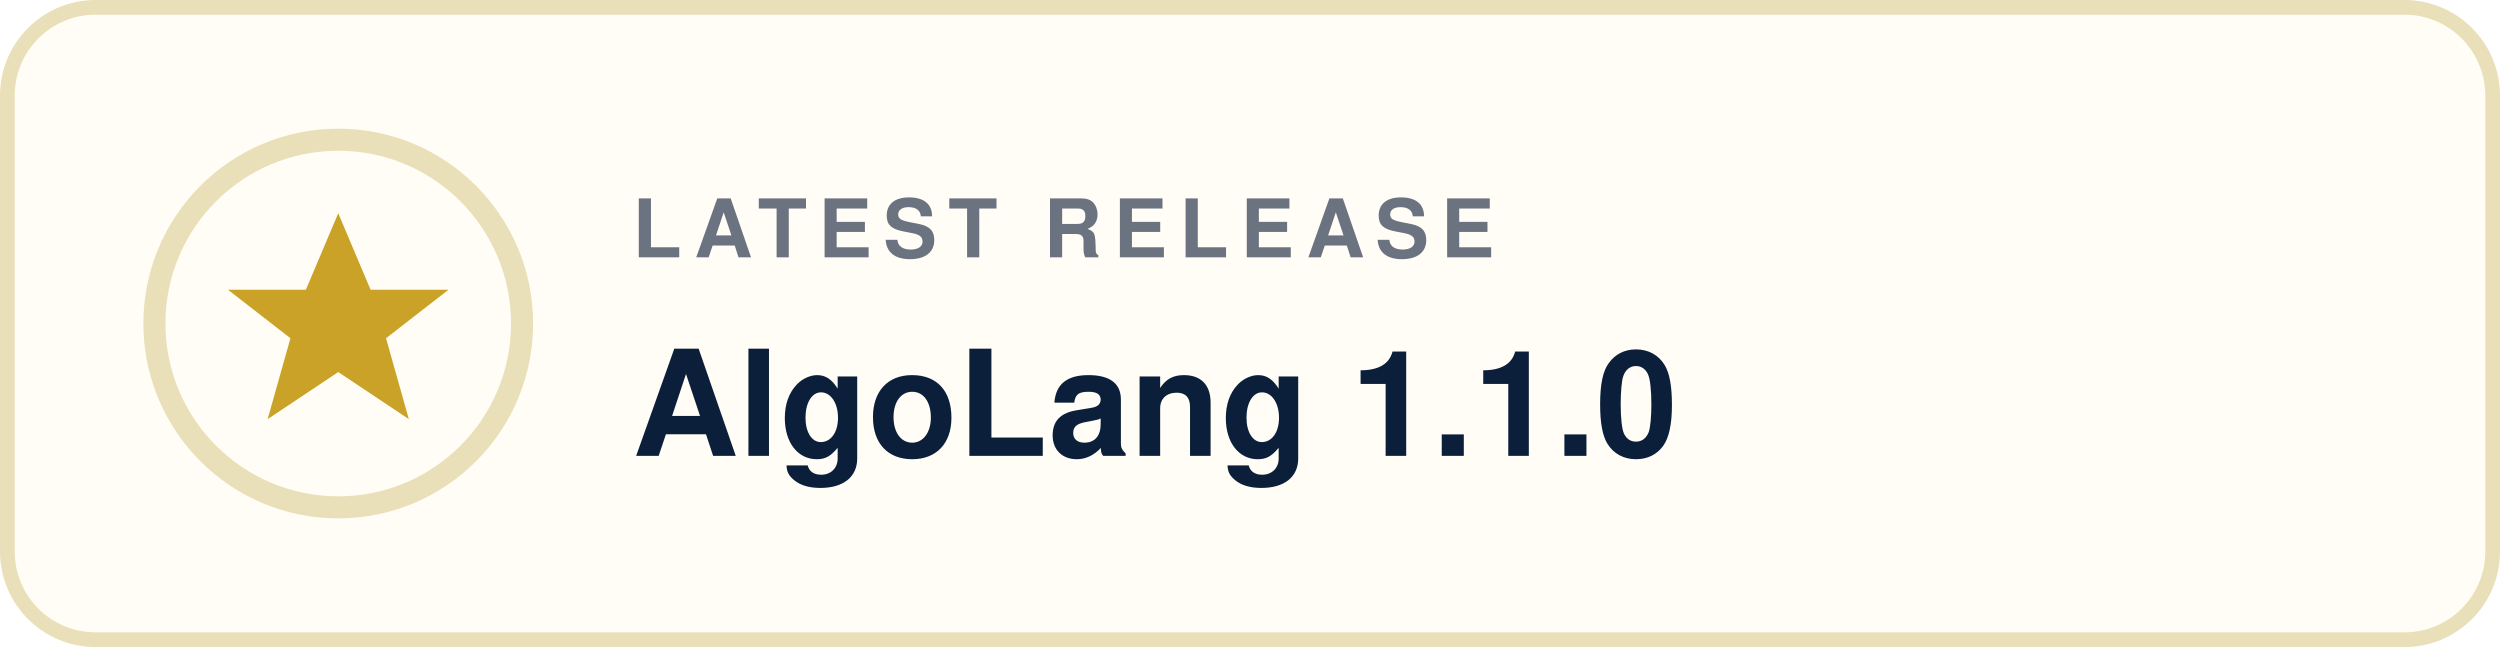
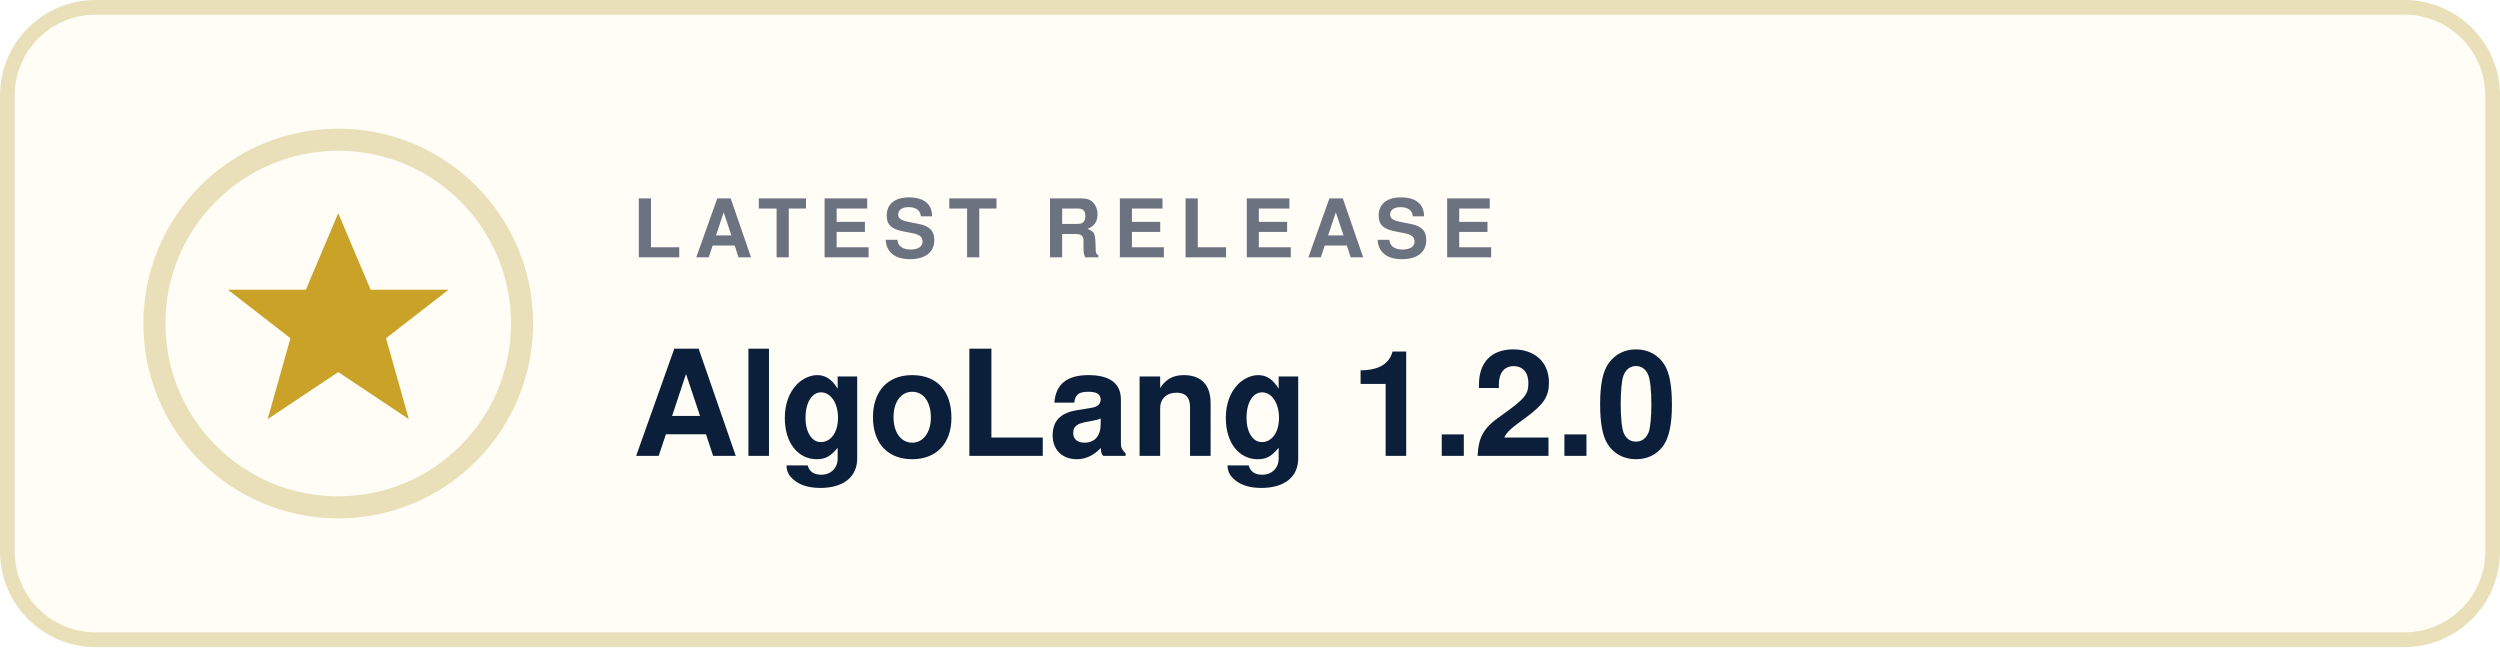
- <svg xmlns="http://www.w3.org/2000/svg" width="340" height="88" viewBox="0 0 340 88" role="img" aria-label="Latest release: AlgoLang 1.1.0">
+ <svg xmlns="http://www.w3.org/2000/svg" width="340" height="88" viewBox="0 0 340 88" role="img" aria-label="Latest release: AlgoLang 1.2.0">
  <rect x="1" y="1" width="338" height="86" rx="12" fill="#FFFDF6" stroke="#E9DFB8" stroke-width="2" />
  <circle cx="46" cy="44" r="25" fill="none" stroke="#E9DFB8" stroke-width="3" />
  <g transform="translate(46,44)">
    <path d="M0,-15 L4.4,-4.6 L15,-4.6 L6.5,2 L9.6,13 L0,6.6 L-9.6,13 L-6.5,2 L-15,-4.6 L-4.4,-4.6 Z" fill="#C9A227" />
  </g>
  <text x="86" y="35" font-family="'Segoe UI',Helvetica,Arial,sans-serif" font-size="11" font-weight="700" fill="#6B7280" letter-spacing="1.6">LATEST RELEASE</text>
-   <text x="86" y="62" font-family="'Segoe UI',Helvetica,Arial,sans-serif" font-size="20" font-weight="700" fill="#0B1F3A">AlgoLang 1.1.0</text>
+   <text x="86" y="62" font-family="'Segoe UI',Helvetica,Arial,sans-serif" font-size="20" font-weight="700" fill="#0B1F3A">AlgoLang 1.2.0</text>
</svg>
